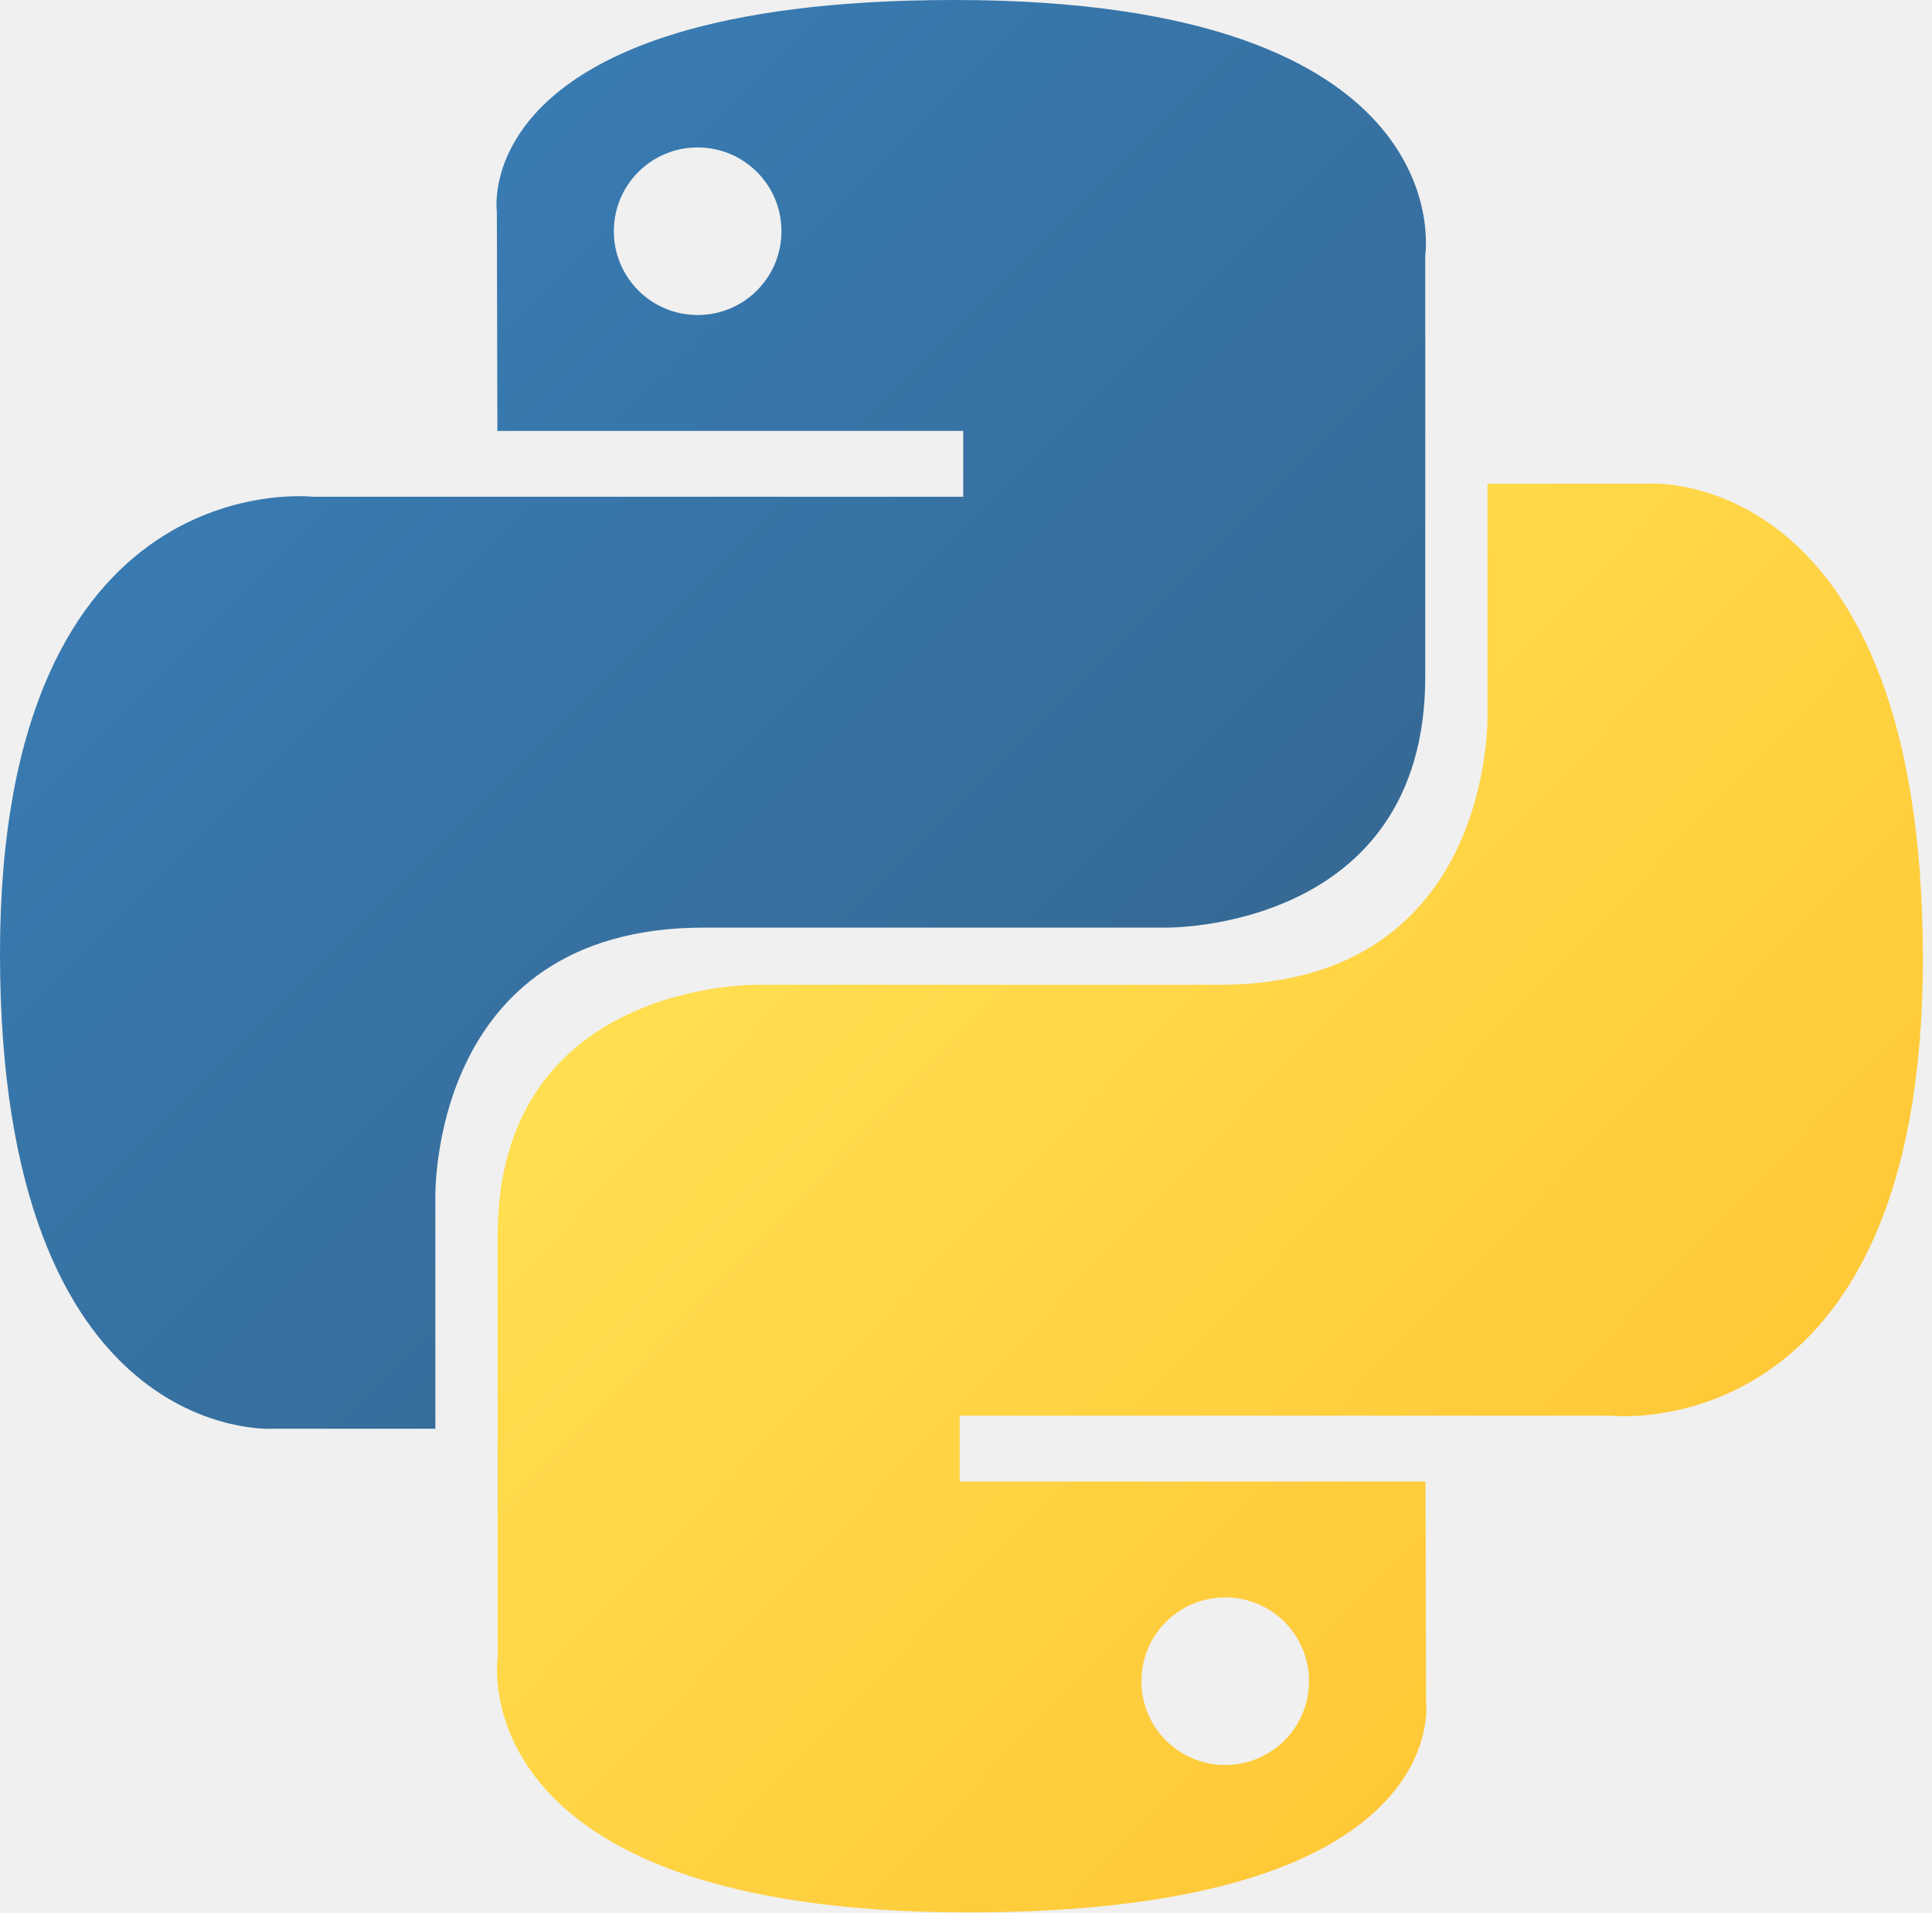
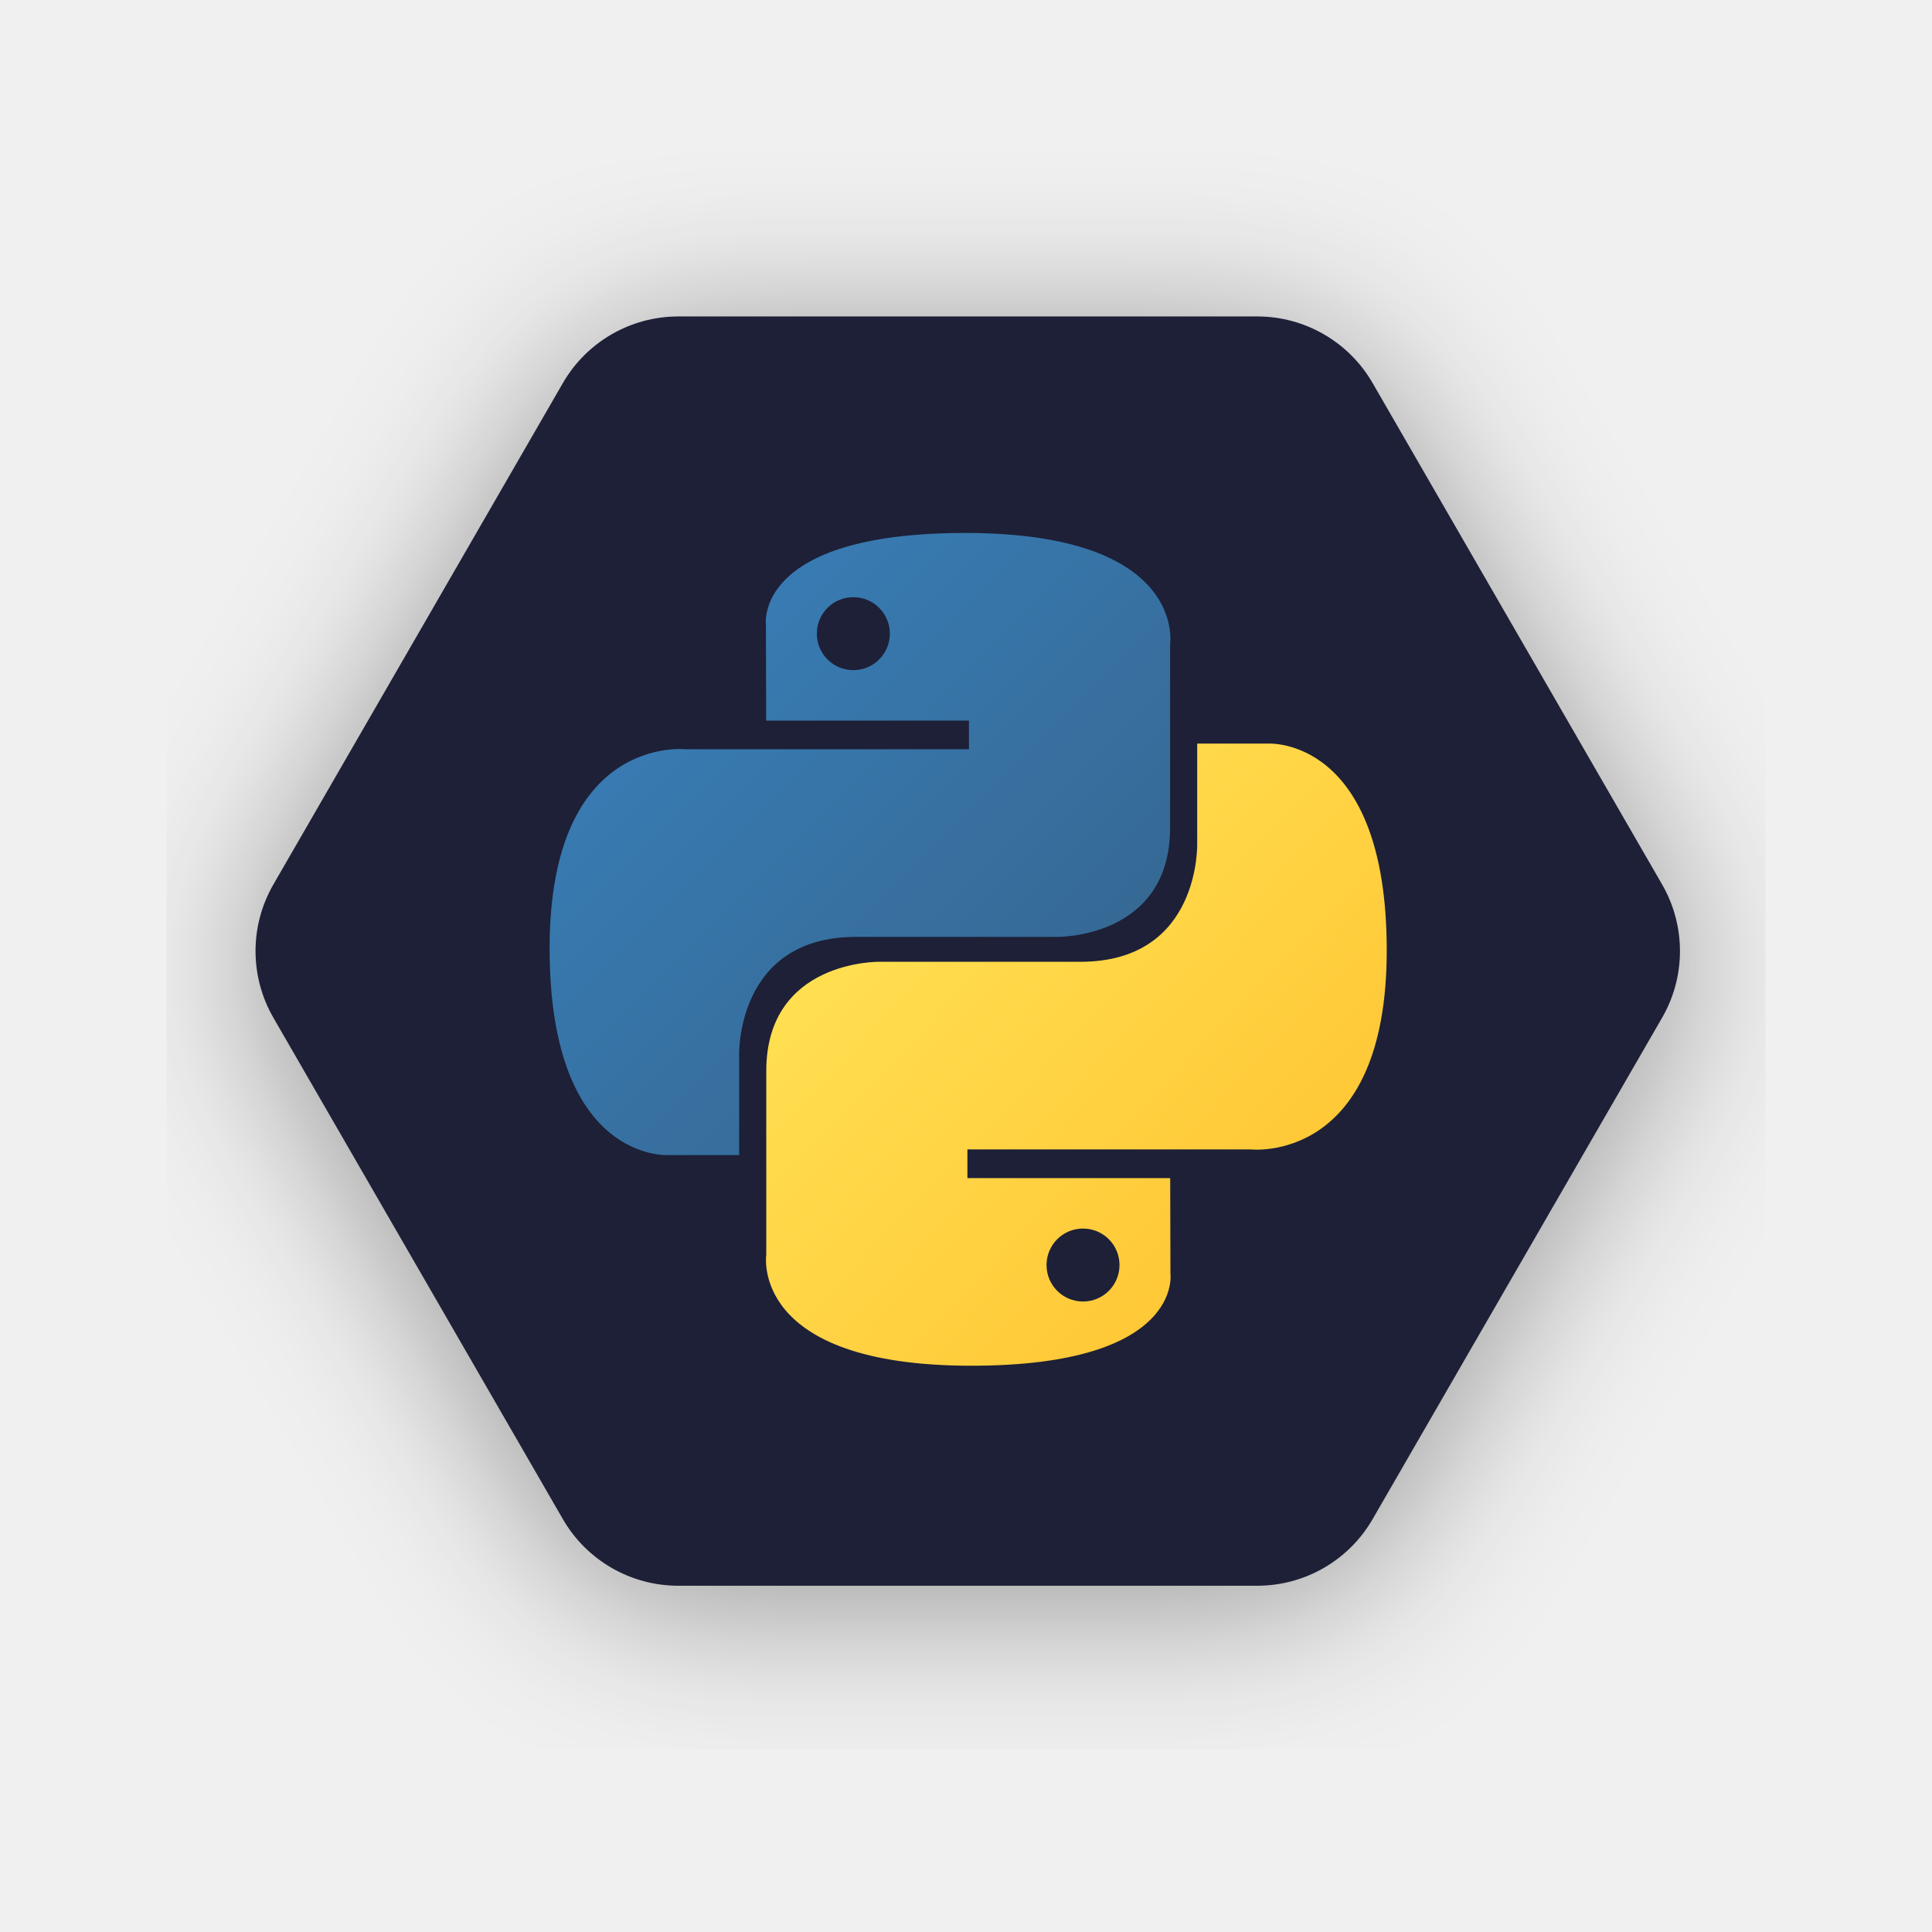
- <svg xmlns="http://www.w3.org/2000/svg" width="101" height="100" viewBox="0 0 101 100" fill="none">
-   <g clip-path="url(#clip0)">
-     <path d="M49.899 0C24.38 1.82073e-06 25.974 11.067 25.974 11.067L26.002 22.532H50.355V25.974H16.33C16.33 25.974 -6.10352e-05 24.122 -6.10352e-05 49.871C-6.28559e-05 75.62 14.253 74.707 14.253 74.707H22.759V62.758C22.759 62.758 22.3 48.505 36.784 48.505C51.268 48.505 60.938 48.505 60.938 48.505C60.938 48.505 74.508 48.725 74.508 35.39C74.508 22.056 74.508 13.342 74.508 13.342C74.508 13.342 76.568 0 49.899 0ZM36.471 7.71C38.894 7.71 40.853 9.668 40.853 12.091C40.853 14.514 38.894 16.472 36.471 16.472C34.048 16.472 32.09 14.514 32.09 12.091C32.09 9.668 34.048 7.71 36.471 7.71Z" fill="url(#paint0_linear)" />
-     <path d="M50.624 100C76.143 100 74.549 88.933 74.549 88.933L74.521 77.468H50.169V74.026H84.194C84.194 74.026 100.523 75.878 100.523 50.129C100.523 24.38 86.27 25.293 86.27 25.293H77.764V37.242C77.764 37.242 78.223 51.495 63.739 51.495C49.255 51.495 39.586 51.495 39.586 51.495C39.586 51.495 26.016 51.275 26.016 64.609C26.016 77.944 26.016 86.657 26.016 86.657C26.016 86.657 23.955 100 50.624 100ZM64.052 92.29C61.629 92.29 59.671 90.332 59.671 87.909C59.671 85.486 61.629 83.528 64.052 83.528C66.475 83.528 68.433 85.486 68.433 87.909C68.433 90.332 66.475 92.29 64.052 92.29Z" fill="url(#paint1_linear)" />
+ <svg xmlns="http://www.w3.org/2000/svg" width="232" height="232" viewBox="0 0 232 232" fill="none">
+   <g clip-path="url(#clip0)" filter="url(#filter0_d)">
+     <path d="M67.591 46C70.45 41.05 75.732 38 81.448 38L150.973 38C156.689 38 161.971 41.05 164.829 46L199.591 106.21C202.45 111.161 202.45 117.26 199.591 122.21L164.829 182.42C161.971 187.371 156.689 190.42 150.973 190.42L81.448 190.42C75.732 190.42 70.45 187.371 67.591 182.42L32.829 122.21C29.971 117.26 29.971 111.161 32.829 106.21L67.591 46Z" fill="#1D2037" />
+     <g clip-path="url(#clip1)">
+       <path d="M115.899 64C90.38 64 91.974 75.067 91.974 75.067L92.002 86.531H116.354V89.974H82.33C82.33 89.974 66 88.122 66 113.871C66 139.62 80.253 138.707 80.253 138.707H88.759V126.758C88.759 126.758 88.3 112.505 102.784 112.505C117.268 112.505 126.937 112.505 126.937 112.505C126.937 112.505 140.508 112.725 140.508 99.39C140.508 86.056 140.508 77.343 140.508 77.343C140.508 77.343 142.568 64 115.899 64ZM102.471 71.71C104.894 71.71 106.853 73.668 106.853 76.091C106.853 78.514 104.894 80.472 102.471 80.472C100.049 80.472 98.09 78.514 98.09 76.091C98.09 73.668 100.049 71.71 102.471 71.71Z" fill="url(#paint0_linear)" />
+       <path d="M116.624 164C142.143 164 140.55 152.933 140.55 152.933L140.521 141.468H116.169V138.026H150.194C150.194 138.026 166.523 139.878 166.523 114.129C166.523 88.38 152.27 89.293 152.27 89.293H143.764V101.242C143.764 101.242 144.223 115.494 129.739 115.494C115.255 115.494 105.586 115.494 105.586 115.494C105.586 115.494 92.016 115.275 92.016 128.609C92.016 141.944 92.016 150.657 92.016 150.657C92.016 150.657 89.955 164 116.624 164ZM130.052 156.29C127.629 156.29 125.671 154.332 125.671 151.909C125.671 149.486 127.629 147.528 130.052 147.528C132.475 147.528 134.433 149.486 134.433 151.909C134.433 154.332 132.475 156.29 130.052 156.29Z" fill="url(#paint1_linear)" />
+     </g>
  </g>
  <defs>
-     <linearGradient id="paint0_linear" x1="9.66" y1="8.741" x2="59.366" y2="58.613" gradientUnits="userSpaceOnUse">
+     <filter id="filter0_d" x="0" y="0" width="232" height="232" filterUnits="userSpaceOnUse" color-interpolation-filters="sRGB">
+       <feFlood flood-opacity="0" result="BackgroundImageFix" />
+       <feColorMatrix in="SourceAlpha" type="matrix" values="0 0 0 0 0 0 0 0 0 0 0 0 0 0 0 0 0 0 127 0" />
+       <feOffset dy="2" />
+       <feGaussianBlur stdDeviation="10" />
+       <feColorMatrix type="matrix" values="0 0 0 0 0 0 0 0 0 0 0 0 0 0 0 0 0 0 0.375 0" />
+       <feBlend mode="normal" in2="BackgroundImageFix" result="effect1_dropShadow" />
+       <feBlend mode="normal" in="SourceGraphic" in2="effect1_dropShadow" result="shape" />
+     </filter>
+     <linearGradient id="paint0_linear" x1="75.66" y1="72.741" x2="125.366" y2="122.613" gradientUnits="userSpaceOnUse">
      <stop stop-color="#387EB8" />
      <stop offset="1" stop-color="#366994" />
    </linearGradient>
-     <linearGradient id="paint1_linear" x1="40.237" y1="40.467" x2="93.622" y2="91.612" gradientUnits="userSpaceOnUse">
+     <linearGradient id="paint1_linear" x1="106.237" y1="104.467" x2="159.622" y2="155.612" gradientUnits="userSpaceOnUse">
      <stop stop-color="#FFE052" />
      <stop offset="1" stop-color="#FFC331" />
    </linearGradient>
    <clipPath id="clip0">
-       <rect width="100.523" height="100" fill="white" />
+       <rect width="192" height="192" fill="white" transform="translate(20 18)" />
+     </clipPath>
+     <clipPath id="clip1">
+       <rect width="100.523" height="100" fill="white" transform="translate(65.9999 64)" />
    </clipPath>
  </defs>
</svg>
